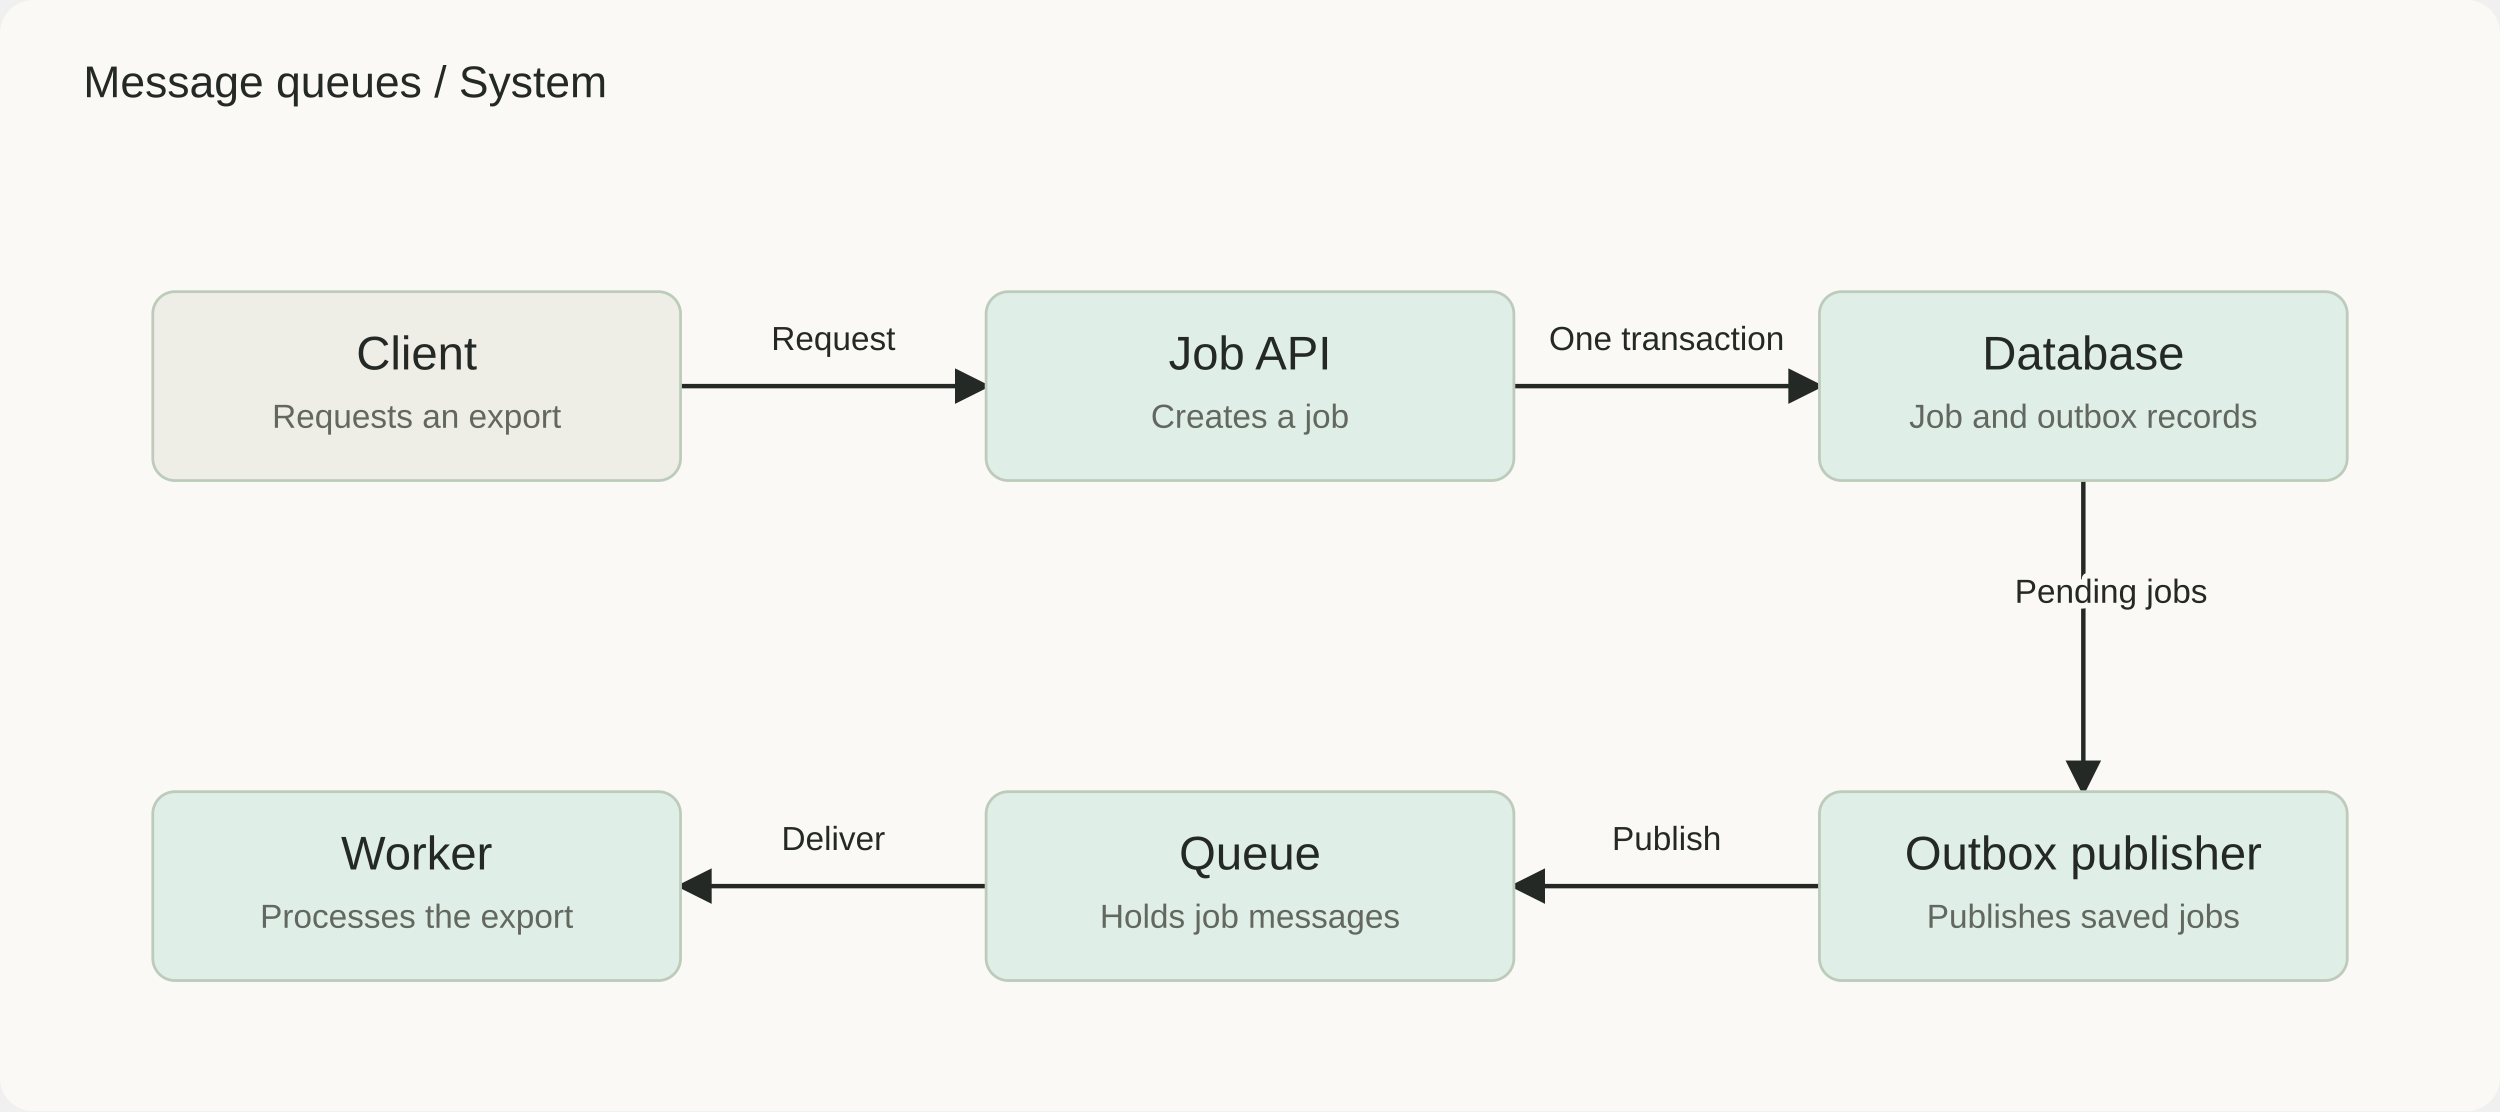
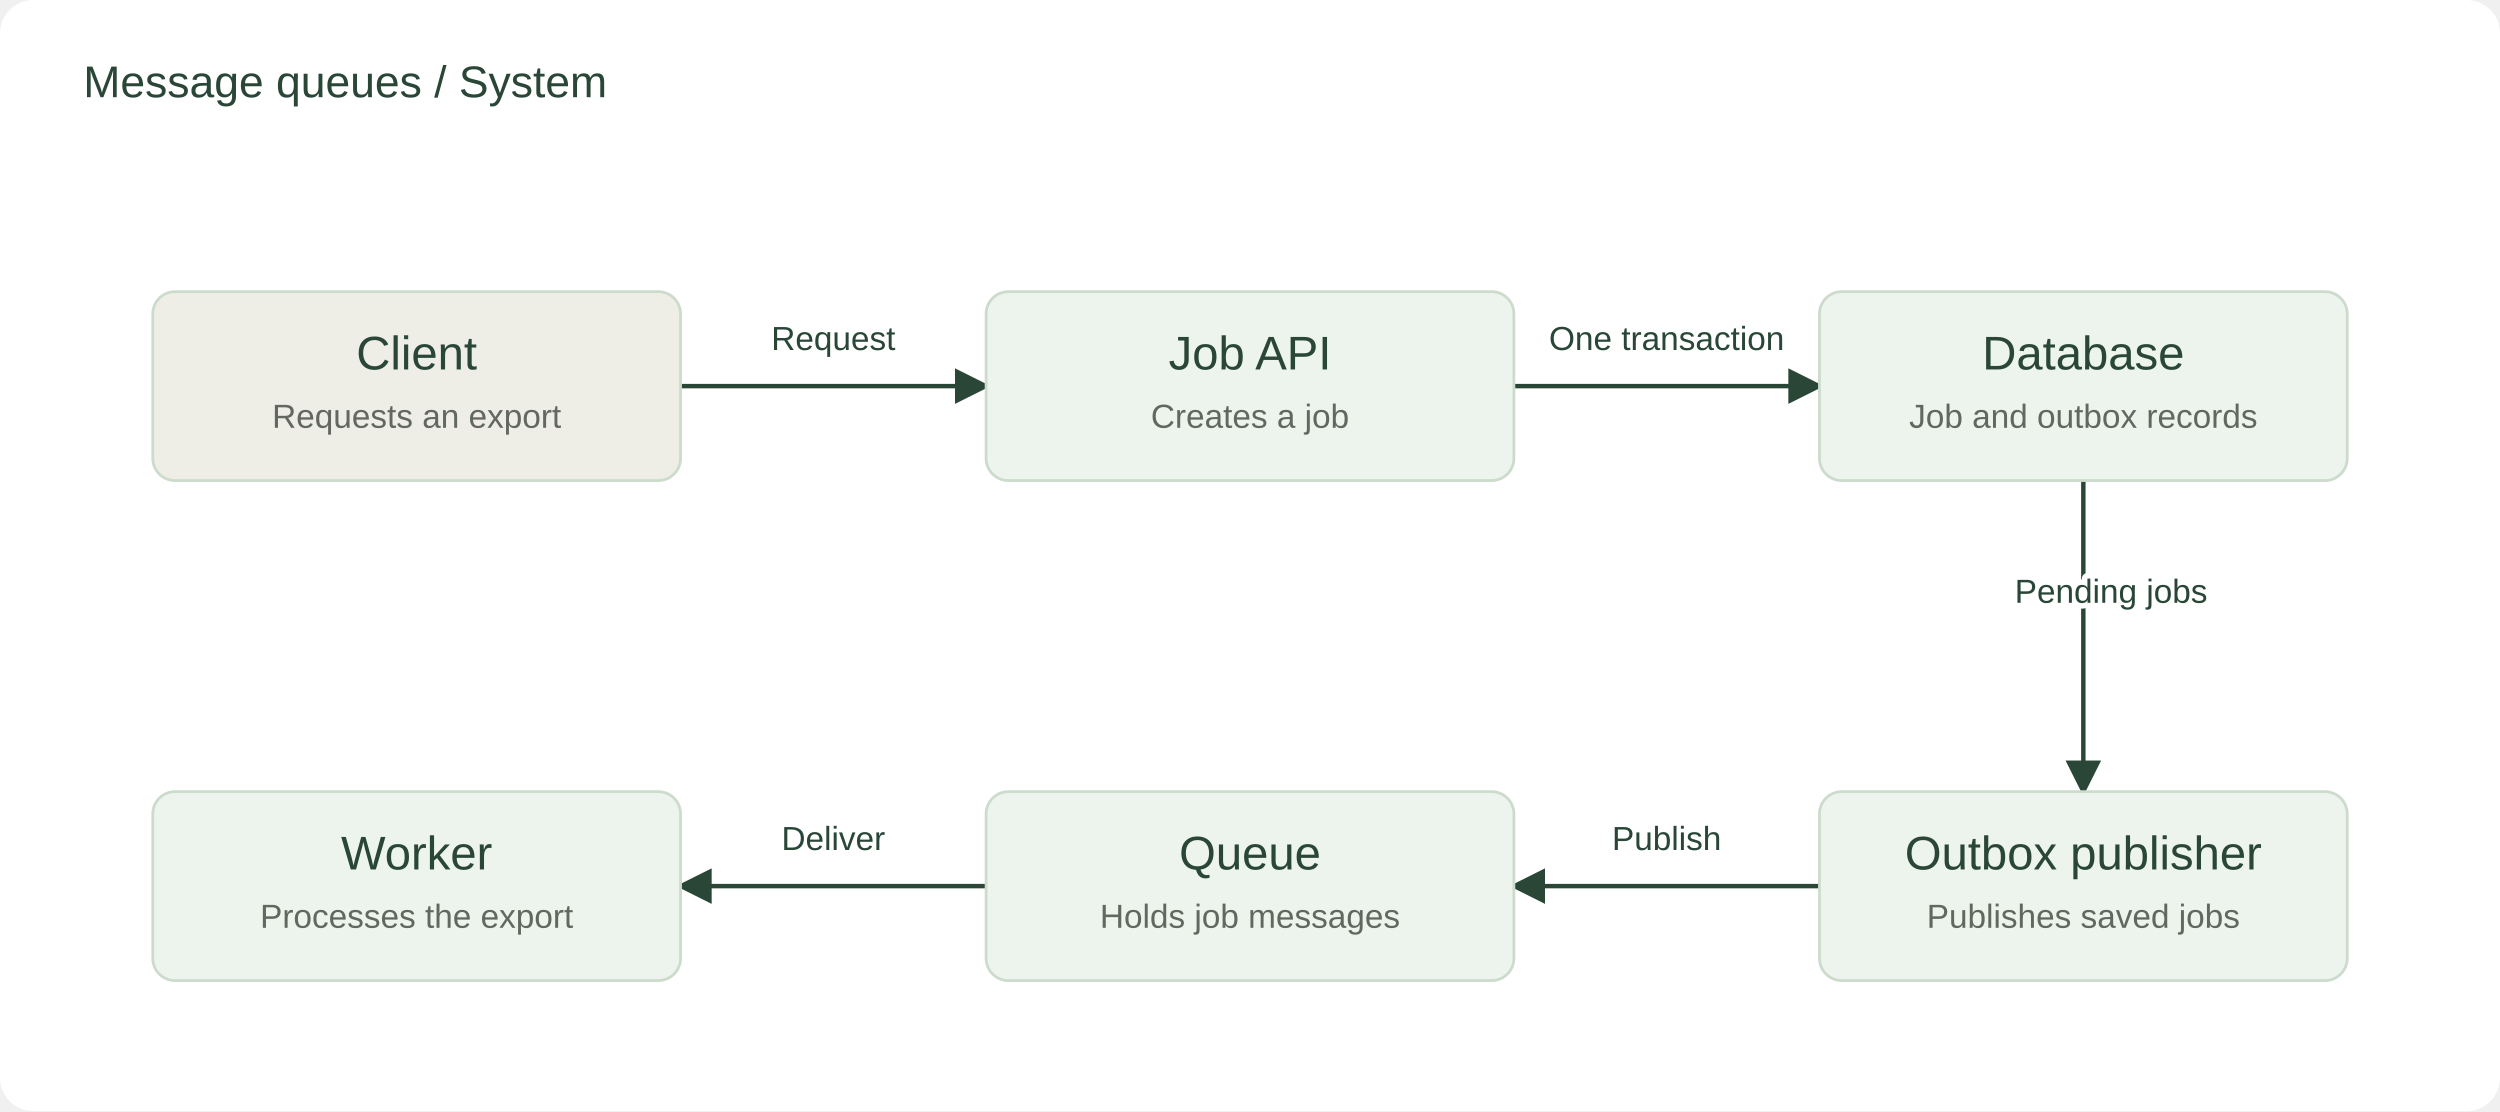
<svg xmlns="http://www.w3.org/2000/svg" width="900" height="400" viewBox="0 0 900 400" role="img" aria-labelledby="title desc">
  <defs>
    <marker id="arrow" markerWidth="8" markerHeight="8" refX="7" refY="4" orient="auto">
-       <path d="M0 0L8 4L0 8Z" fill="#242925" />
+       <path d="M0 0L8 4L0 8Z" fill="#294637" />
    </marker>
  </defs>
-   <rect width="900" height="400" rx="12" fill="#faf9f5" />
-   <text x="30" y="35" fill="#242925" font-family="Arial, sans-serif" font-size="16" text-anchor="start" paint-order="stroke" stroke="#faf9f5" stroke-width="0" stroke-linejoin="round">Message queues / System</text>
-   <path d="M245 139H355" fill="none" stroke="#242925" stroke-width="1.6" marker-end="url(#arrow)" />
-   <text x="300.0" y="126" fill="#242925" font-family="Arial, sans-serif" font-size="12" text-anchor="middle" paint-order="stroke" stroke="#faf9f5" stroke-width="4" stroke-linejoin="round">Request</text>
-   <path d="M545 139H655" fill="none" stroke="#242925" stroke-width="1.6" marker-end="url(#arrow)" />
-   <text x="600.0" y="126" fill="#242925" font-family="Arial, sans-serif" font-size="12" text-anchor="middle" paint-order="stroke" stroke="#faf9f5" stroke-width="4" stroke-linejoin="round">One transaction</text>
-   <path d="M750 173V229.0H750V285" fill="none" stroke="#242925" stroke-width="1.6" marker-end="url(#arrow)" />
-   <text x="760.0" y="217.0" fill="#242925" font-family="Arial, sans-serif" font-size="12" text-anchor="middle" paint-order="stroke" stroke="#faf9f5" stroke-width="4" stroke-linejoin="round">Pending jobs</text>
-   <path d="M655 319H545" fill="none" stroke="#242925" stroke-width="1.6" marker-end="url(#arrow)" />
-   <text x="600.0" y="306" fill="#242925" font-family="Arial, sans-serif" font-size="12" text-anchor="middle" paint-order="stroke" stroke="#faf9f5" stroke-width="4" stroke-linejoin="round">Publish</text>
-   <path d="M355 319H245" fill="none" stroke="#242925" stroke-width="1.6" marker-end="url(#arrow)" />
-   <text x="300.0" y="306" fill="#242925" font-family="Arial, sans-serif" font-size="12" text-anchor="middle" paint-order="stroke" stroke="#faf9f5" stroke-width="4" stroke-linejoin="round">Deliver</text>
-   <rect x="55" y="105" width="190" height="68" rx="8" fill="#eeeee6" stroke="#bdcbbb" />
-   <text x="150" y="133" fill="#242925" font-family="Arial, sans-serif" font-size="17" text-anchor="middle" paint-order="stroke" stroke="#faf9f5" stroke-width="0" stroke-linejoin="round">Client</text>
-   <text x="150" y="154" fill="#62675f" font-family="Arial, sans-serif" font-size="12" text-anchor="middle" paint-order="stroke" stroke="#faf9f5" stroke-width="0" stroke-linejoin="round">Requests an export</text>
-   <rect x="355" y="105" width="190" height="68" rx="8" fill="#dfeee6" stroke="#bdcbbb" />
-   <text x="450" y="133" fill="#242925" font-family="Arial, sans-serif" font-size="17" text-anchor="middle" paint-order="stroke" stroke="#faf9f5" stroke-width="0" stroke-linejoin="round">Job API</text>
-   <text x="450" y="154" fill="#62675f" font-family="Arial, sans-serif" font-size="12" text-anchor="middle" paint-order="stroke" stroke="#faf9f5" stroke-width="0" stroke-linejoin="round">Creates a job</text>
-   <rect x="655" y="105" width="190" height="68" rx="8" fill="#dfeee6" stroke="#bdcbbb" />
-   <text x="750" y="133" fill="#242925" font-family="Arial, sans-serif" font-size="17" text-anchor="middle" paint-order="stroke" stroke="#faf9f5" stroke-width="0" stroke-linejoin="round">Database</text>
-   <text x="750" y="154" fill="#62675f" font-family="Arial, sans-serif" font-size="12" text-anchor="middle" paint-order="stroke" stroke="#faf9f5" stroke-width="0" stroke-linejoin="round">Job and outbox records</text>
-   <rect x="55" y="285" width="190" height="68" rx="8" fill="#dfeee6" stroke="#bdcbbb" />
-   <text x="150" y="313" fill="#242925" font-family="Arial, sans-serif" font-size="17" text-anchor="middle" paint-order="stroke" stroke="#faf9f5" stroke-width="0" stroke-linejoin="round">Worker</text>
-   <text x="150" y="334" fill="#62675f" font-family="Arial, sans-serif" font-size="12" text-anchor="middle" paint-order="stroke" stroke="#faf9f5" stroke-width="0" stroke-linejoin="round">Processes the export</text>
-   <rect x="355" y="285" width="190" height="68" rx="8" fill="#dfeee6" stroke="#bdcbbb" />
-   <text x="450" y="313" fill="#242925" font-family="Arial, sans-serif" font-size="17" text-anchor="middle" paint-order="stroke" stroke="#faf9f5" stroke-width="0" stroke-linejoin="round">Queue</text>
-   <text x="450" y="334" fill="#62675f" font-family="Arial, sans-serif" font-size="12" text-anchor="middle" paint-order="stroke" stroke="#faf9f5" stroke-width="0" stroke-linejoin="round">Holds job messages</text>
-   <rect x="655" y="285" width="190" height="68" rx="8" fill="#dfeee6" stroke="#bdcbbb" />
-   <text x="750" y="313" fill="#242925" font-family="Arial, sans-serif" font-size="17" text-anchor="middle" paint-order="stroke" stroke="#faf9f5" stroke-width="0" stroke-linejoin="round">Outbox publisher</text>
-   <text x="750" y="334" fill="#62675f" font-family="Arial, sans-serif" font-size="12" text-anchor="middle" paint-order="stroke" stroke="#faf9f5" stroke-width="0" stroke-linejoin="round">Publishes saved jobs</text>
+   <rect width="900" height="400" rx="12" fill="#ffffff" />
+   <text x="30" y="35" fill="#294637" font-family="Arial, sans-serif" font-size="16" text-anchor="start" paint-order="stroke" stroke="#ffffff" stroke-width="0" stroke-linejoin="round">Message queues / System</text>
+   <path d="M245 139H355" fill="none" stroke="#294637" stroke-width="1.6" marker-end="url(#arrow)" />
+   <text x="300.0" y="126" fill="#294637" font-family="Arial, sans-serif" font-size="12" text-anchor="middle" paint-order="stroke" stroke="#ffffff" stroke-width="4" stroke-linejoin="round">Request</text>
+   <path d="M545 139H655" fill="none" stroke="#294637" stroke-width="1.6" marker-end="url(#arrow)" />
+   <text x="600.0" y="126" fill="#294637" font-family="Arial, sans-serif" font-size="12" text-anchor="middle" paint-order="stroke" stroke="#ffffff" stroke-width="4" stroke-linejoin="round">One transaction</text>
+   <path d="M750 173V229.0H750V285" fill="none" stroke="#294637" stroke-width="1.6" marker-end="url(#arrow)" />
+   <text x="760.0" y="217.0" fill="#294637" font-family="Arial, sans-serif" font-size="12" text-anchor="middle" paint-order="stroke" stroke="#ffffff" stroke-width="4" stroke-linejoin="round">Pending jobs</text>
+   <path d="M655 319H545" fill="none" stroke="#294637" stroke-width="1.6" marker-end="url(#arrow)" />
+   <text x="600.0" y="306" fill="#294637" font-family="Arial, sans-serif" font-size="12" text-anchor="middle" paint-order="stroke" stroke="#ffffff" stroke-width="4" stroke-linejoin="round">Publish</text>
+   <path d="M355 319H245" fill="none" stroke="#294637" stroke-width="1.6" marker-end="url(#arrow)" />
+   <text x="300.0" y="306" fill="#294637" font-family="Arial, sans-serif" font-size="12" text-anchor="middle" paint-order="stroke" stroke="#ffffff" stroke-width="4" stroke-linejoin="round">Deliver</text>
+   <rect x="55" y="105" width="190" height="68" rx="8" fill="#eeeee6" stroke="#ccdbcc" />
+   <text x="150" y="133" fill="#294637" font-family="Arial, sans-serif" font-size="17" text-anchor="middle" paint-order="stroke" stroke="#ffffff" stroke-width="0" stroke-linejoin="round">Client</text>
+   <text x="150" y="154" fill="#62675f" font-family="Arial, sans-serif" font-size="12" text-anchor="middle" paint-order="stroke" stroke="#ffffff" stroke-width="0" stroke-linejoin="round">Requests an export</text>
+   <rect x="355" y="105" width="190" height="68" rx="8" fill="#edf4ed" stroke="#ccdbcc" />
+   <text x="450" y="133" fill="#294637" font-family="Arial, sans-serif" font-size="17" text-anchor="middle" paint-order="stroke" stroke="#ffffff" stroke-width="0" stroke-linejoin="round">Job API</text>
+   <text x="450" y="154" fill="#62675f" font-family="Arial, sans-serif" font-size="12" text-anchor="middle" paint-order="stroke" stroke="#ffffff" stroke-width="0" stroke-linejoin="round">Creates a job</text>
+   <rect x="655" y="105" width="190" height="68" rx="8" fill="#edf4ed" stroke="#ccdbcc" />
+   <text x="750" y="133" fill="#294637" font-family="Arial, sans-serif" font-size="17" text-anchor="middle" paint-order="stroke" stroke="#ffffff" stroke-width="0" stroke-linejoin="round">Database</text>
+   <text x="750" y="154" fill="#62675f" font-family="Arial, sans-serif" font-size="12" text-anchor="middle" paint-order="stroke" stroke="#ffffff" stroke-width="0" stroke-linejoin="round">Job and outbox records</text>
+   <rect x="55" y="285" width="190" height="68" rx="8" fill="#edf4ed" stroke="#ccdbcc" />
+   <text x="150" y="313" fill="#294637" font-family="Arial, sans-serif" font-size="17" text-anchor="middle" paint-order="stroke" stroke="#ffffff" stroke-width="0" stroke-linejoin="round">Worker</text>
+   <text x="150" y="334" fill="#62675f" font-family="Arial, sans-serif" font-size="12" text-anchor="middle" paint-order="stroke" stroke="#ffffff" stroke-width="0" stroke-linejoin="round">Processes the export</text>
+   <rect x="355" y="285" width="190" height="68" rx="8" fill="#edf4ed" stroke="#ccdbcc" />
+   <text x="450" y="313" fill="#294637" font-family="Arial, sans-serif" font-size="17" text-anchor="middle" paint-order="stroke" stroke="#ffffff" stroke-width="0" stroke-linejoin="round">Queue</text>
+   <text x="450" y="334" fill="#62675f" font-family="Arial, sans-serif" font-size="12" text-anchor="middle" paint-order="stroke" stroke="#ffffff" stroke-width="0" stroke-linejoin="round">Holds job messages</text>
+   <rect x="655" y="285" width="190" height="68" rx="8" fill="#edf4ed" stroke="#ccdbcc" />
+   <text x="750" y="313" fill="#294637" font-family="Arial, sans-serif" font-size="17" text-anchor="middle" paint-order="stroke" stroke="#ffffff" stroke-width="0" stroke-linejoin="round">Outbox publisher</text>
+   <text x="750" y="334" fill="#62675f" font-family="Arial, sans-serif" font-size="12" text-anchor="middle" paint-order="stroke" stroke="#ffffff" stroke-width="0" stroke-linejoin="round">Publishes saved jobs</text>
</svg>
